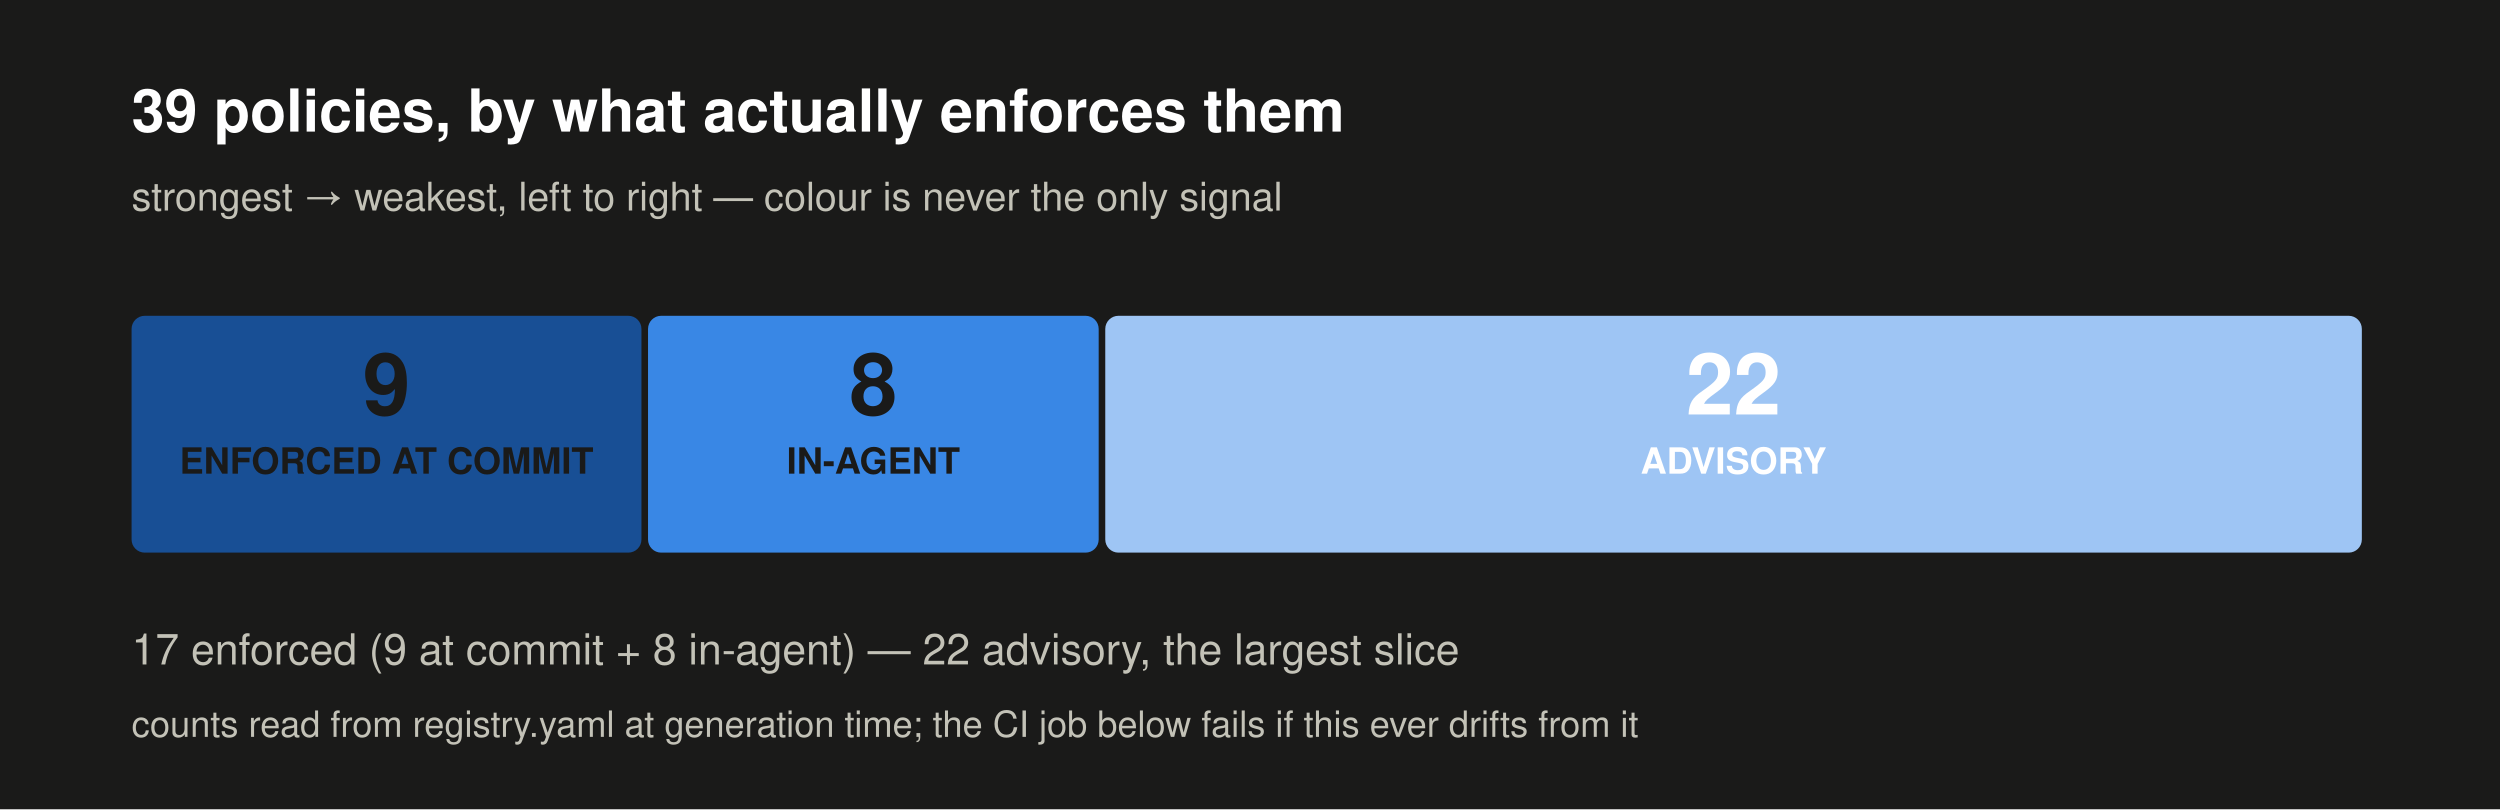
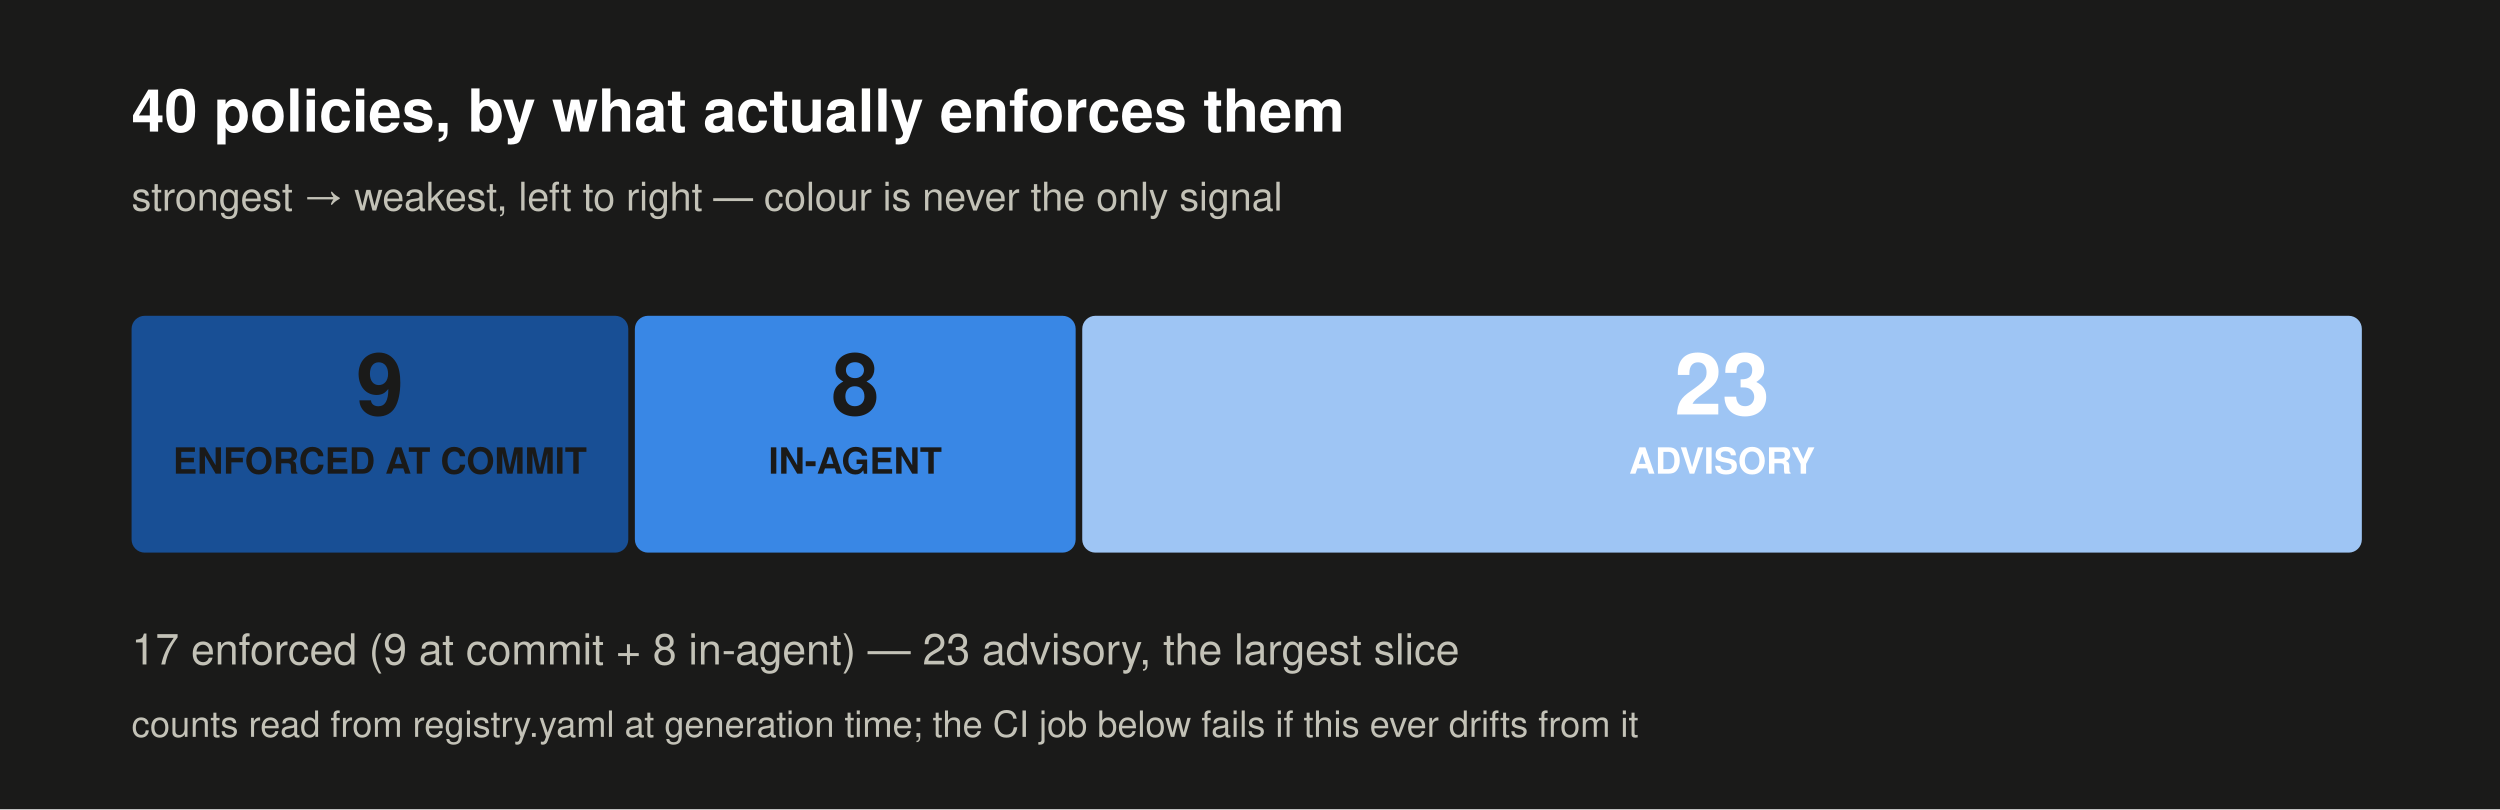
<svg xmlns="http://www.w3.org/2000/svg" width="760" height="246" viewBox="0 0 760 246" role="img" aria-labelledby="t d">
  <rect width="760" height="246" fill="#1a1a19" />
-   <text x="40" y="40" font-family="-apple-system, BlinkMacSystemFont, 'Segoe UI', Helvetica, Arial, sans-serif" font-size="18" font-weight="600" fill="#ffffff" text-anchor="start">39 policies, by what actually enforces them</text>
+   <text x="40" y="40" font-family="-apple-system, BlinkMacSystemFont, 'Segoe UI', Helvetica, Arial, sans-serif" font-size="18" font-weight="600" fill="#ffffff" text-anchor="start">40 policies, by what actually enforces them</text>
  <text x="40" y="64" font-family="-apple-system, BlinkMacSystemFont, 'Segoe UI', Helvetica, Arial, sans-serif" font-size="12" font-weight="400" fill="#c3c2b7" text-anchor="start">strongest → weakest, left to right — colour is never the only signal</text>
-   <rect x="40" y="96" width="155" height="72" rx="4" fill="#184f95" />
-   <text x="117.5" y="126" font-family="-apple-system, BlinkMacSystemFont, 'Segoe UI', Helvetica, Arial, sans-serif" font-size="26" font-weight="700" fill="#1a1a19" text-anchor="middle">9</text>
-   <text x="117.5" y="144" font-family="-apple-system, BlinkMacSystemFont, 'Segoe UI', Helvetica, Arial, sans-serif" font-size="11" font-weight="600" fill="#1a1a19" text-anchor="middle">ENFORCED AT COMMIT</text>
-   <rect x="197" y="96" width="137" height="72" rx="4" fill="#3987e5" />
-   <text x="265.5" y="126" font-family="-apple-system, BlinkMacSystemFont, 'Segoe UI', Helvetica, Arial, sans-serif" font-size="26" font-weight="700" fill="#1a1a19" text-anchor="middle">8</text>
-   <text x="265.5" y="144" font-family="-apple-system, BlinkMacSystemFont, 'Segoe UI', Helvetica, Arial, sans-serif" font-size="11" font-weight="600" fill="#1a1a19" text-anchor="middle">IN-AGENT</text>
-   <rect x="336" y="96" width="382" height="72" rx="4" fill="#9ec5f4" />
-   <text x="527" y="126" font-family="-apple-system, BlinkMacSystemFont, 'Segoe UI', Helvetica, Arial, sans-serif" font-size="26" font-weight="700" fill="#ffffff" text-anchor="middle">22</text>
-   <text x="527" y="144" font-family="-apple-system, BlinkMacSystemFont, 'Segoe UI', Helvetica, Arial, sans-serif" font-size="11" font-weight="600" fill="#ffffff" text-anchor="middle">ADVISORY</text>
-   <text x="40" y="202" font-family="-apple-system, BlinkMacSystemFont, 'Segoe UI', Helvetica, Arial, sans-serif" font-size="13" font-weight="400" fill="#c3c2b7" text-anchor="start">17 enforced (9 at commit + 8 in-agent) — 22 advisory, the largest slice</text>
+   <rect x="40" y="96" width="151" height="72" rx="4" fill="#184f95" />
+   <text x="115.5" y="126" font-family="-apple-system, BlinkMacSystemFont, 'Segoe UI', Helvetica, Arial, sans-serif" font-size="26" font-weight="700" fill="#1a1a19" text-anchor="middle">9</text>
+   <text x="115.5" y="144" font-family="-apple-system, BlinkMacSystemFont, 'Segoe UI', Helvetica, Arial, sans-serif" font-size="11" font-weight="600" fill="#1a1a19" text-anchor="middle">ENFORCED AT COMMIT</text>
+   <rect x="193" y="96" width="134" height="72" rx="4" fill="#3987e5" />
+   <text x="260" y="126" font-family="-apple-system, BlinkMacSystemFont, 'Segoe UI', Helvetica, Arial, sans-serif" font-size="26" font-weight="700" fill="#1a1a19" text-anchor="middle">8</text>
+   <text x="260" y="144" font-family="-apple-system, BlinkMacSystemFont, 'Segoe UI', Helvetica, Arial, sans-serif" font-size="11" font-weight="600" fill="#1a1a19" text-anchor="middle">IN-AGENT</text>
+   <rect x="329" y="96" width="389" height="72" rx="4" fill="#9ec5f4" />
+   <text x="523.5" y="126" font-family="-apple-system, BlinkMacSystemFont, 'Segoe UI', Helvetica, Arial, sans-serif" font-size="26" font-weight="700" fill="#ffffff" text-anchor="middle">23</text>
+   <text x="523.5" y="144" font-family="-apple-system, BlinkMacSystemFont, 'Segoe UI', Helvetica, Arial, sans-serif" font-size="11" font-weight="600" fill="#ffffff" text-anchor="middle">ADVISORY</text>
+   <text x="40" y="202" font-family="-apple-system, BlinkMacSystemFont, 'Segoe UI', Helvetica, Arial, sans-serif" font-size="13" font-weight="400" fill="#c3c2b7" text-anchor="start">17 enforced (9 at commit + 8 in-agent) — 23 advisory, the largest slice</text>
  <text x="40" y="224" font-family="-apple-system, BlinkMacSystemFont, 'Segoe UI', Helvetica, Arial, sans-serif" font-size="11" font-weight="400" fill="#c3c2b7" text-anchor="start">counts read from registry.yaml at generation time; the CI job below fails if this ever drifts from it</text>
</svg>
